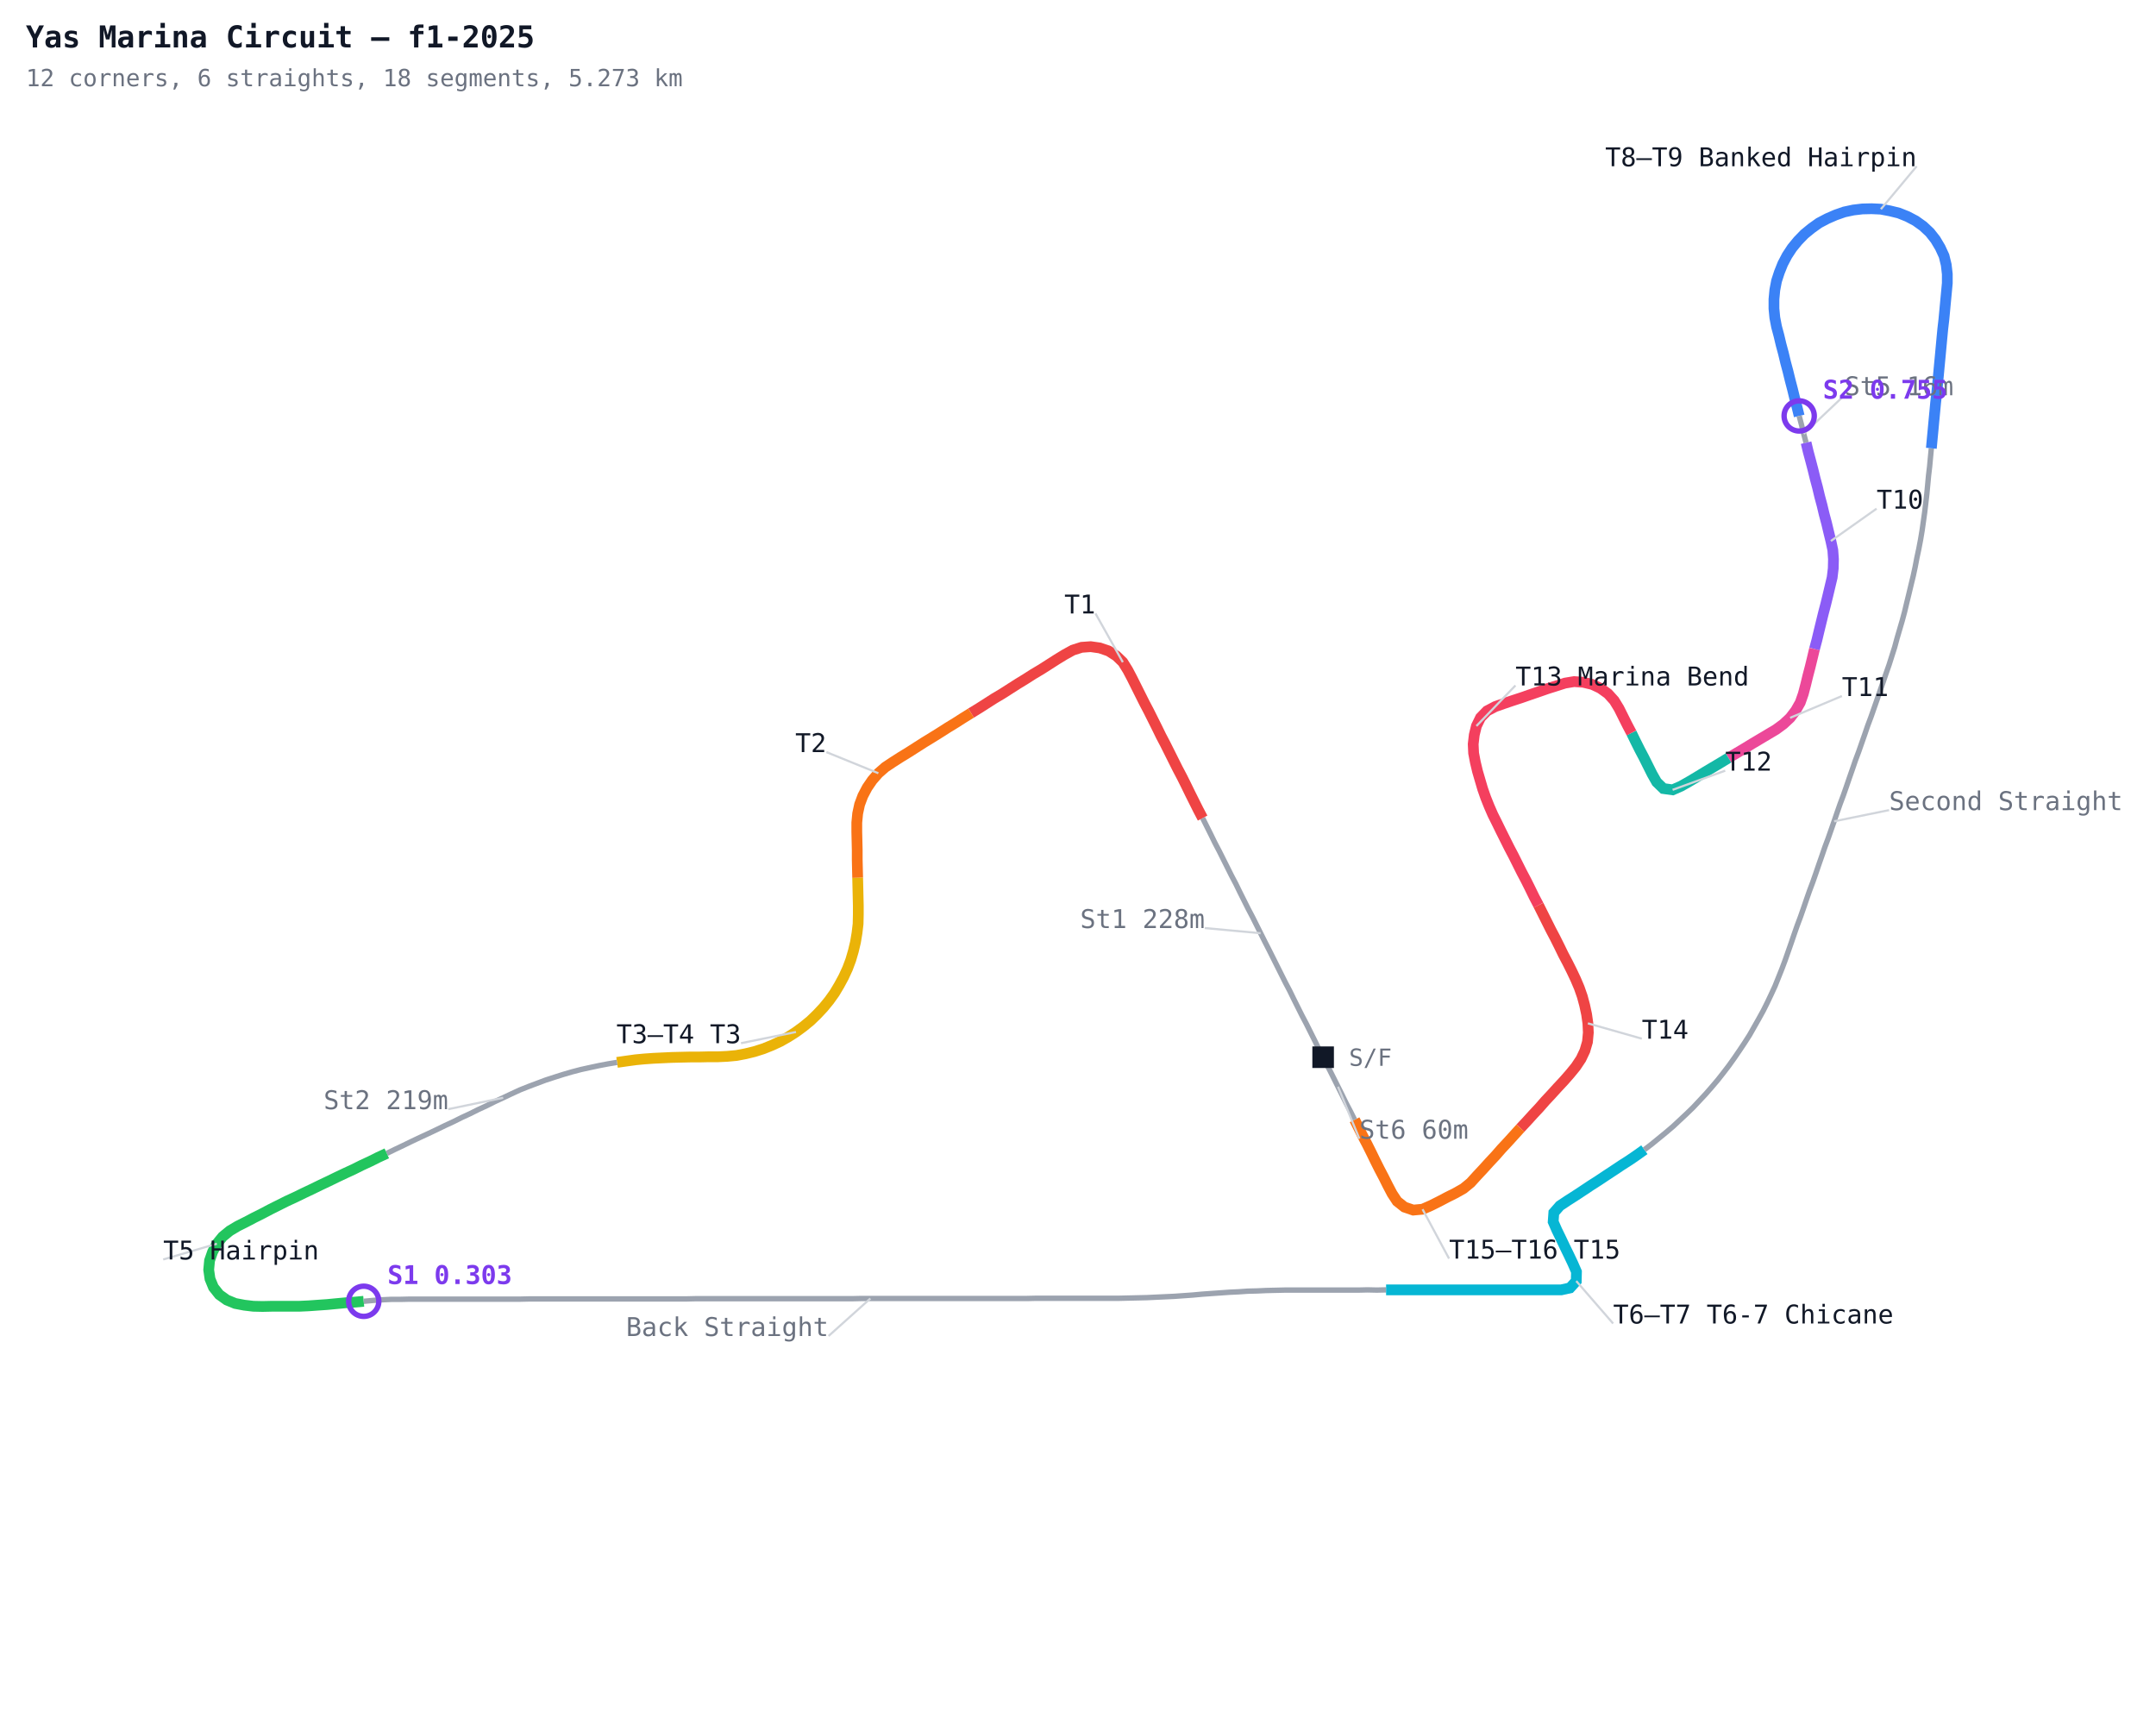
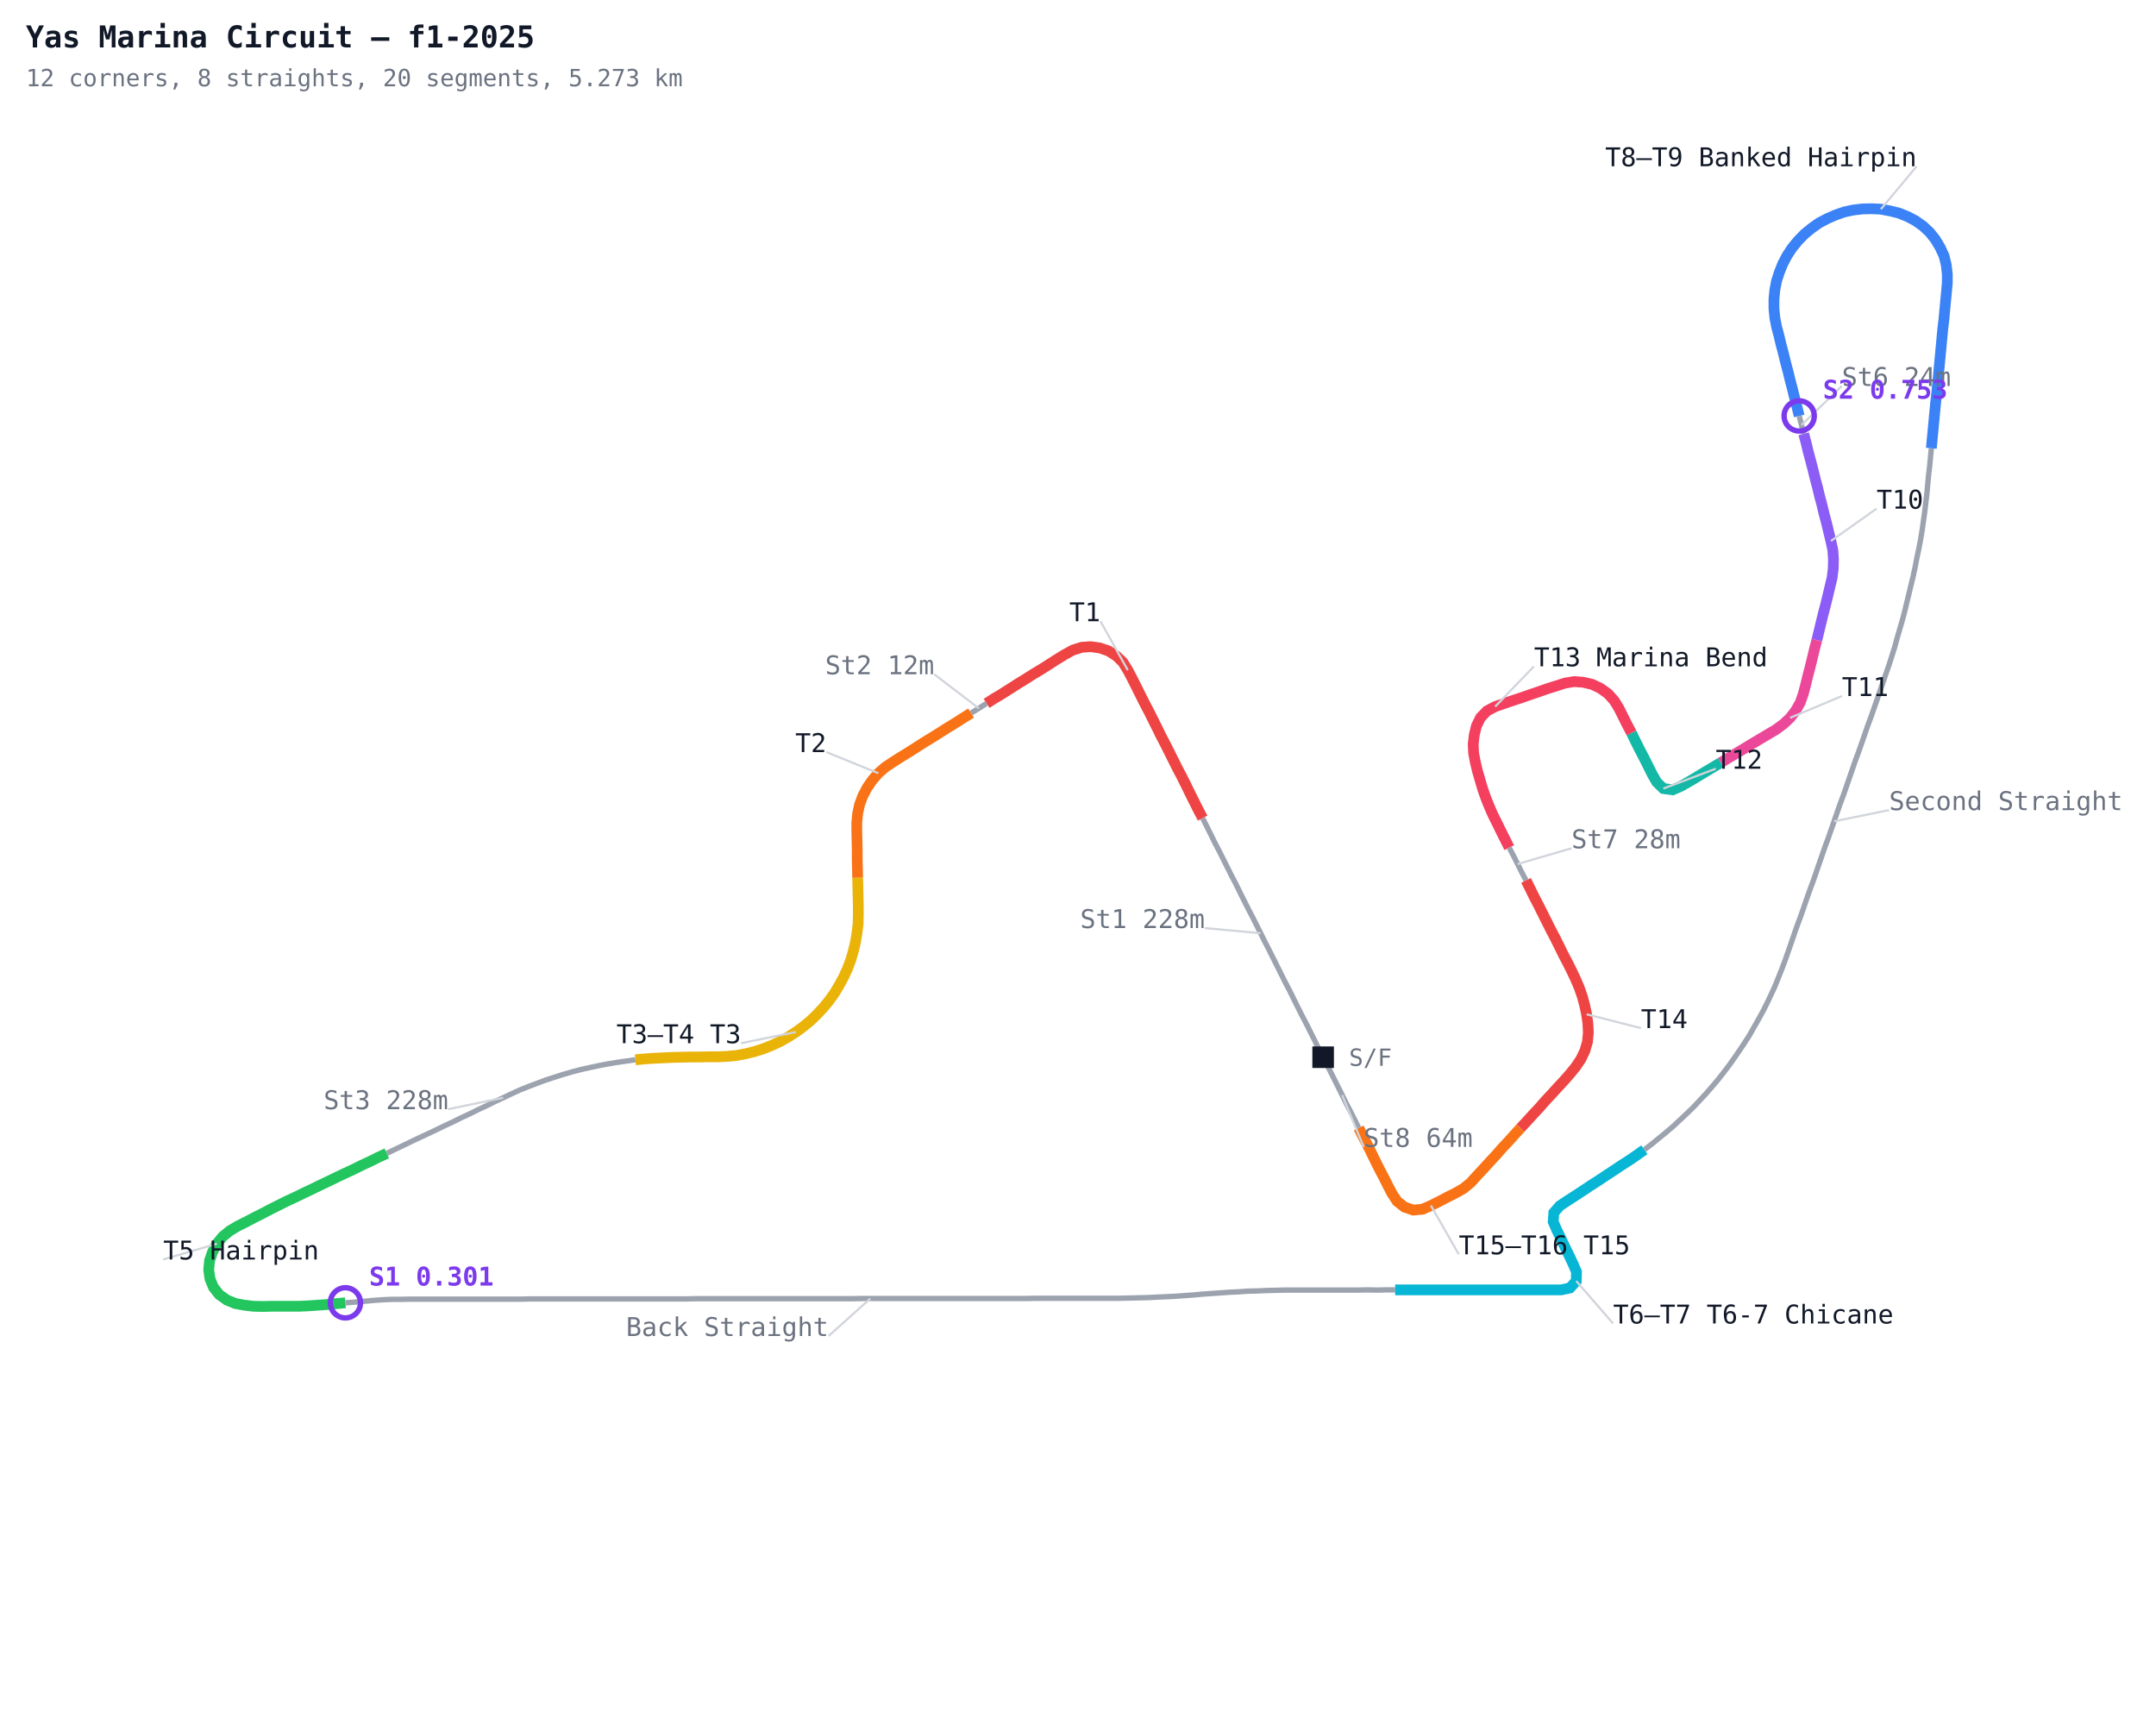
<svg xmlns="http://www.w3.org/2000/svg" width="1000" height="800" viewBox="0 0 1000 800">
  <defs>
    <style>
      .name { font-family: monospace; font-size: 12px; }
      .sector { font-family: monospace; font-size: 12px; fill: #7c3aed; font-weight: bold; }
      .title { font-family: monospace; font-size: 14px; fill: #111827; font-weight: bold; }
      .sub { font-family: monospace; font-size: 11px; fill: #6b7280; }
    </style>
  </defs>
  <rect width="1000" height="800" fill="#ffffff" />
  <polyline fill="none" stroke="#9ca3af" stroke-width="2.5" points="613.7,490.3 611.6,486.3 609.7,482.4 607.8,478.6 605.9,474.8 603.9,471.0 602.0,467.2 600.1,463.4 598.2,459.5 596.2,455.7 594.3,451.9 592.4,448.1 590.5,444.3 588.6,440.5 586.6,436.6 584.7,432.8 582.8,429.0 580.9,425.2 578.9,421.4 577.0,417.6 575.1,413.8 573.2,409.9 571.2,406.1 569.3,402.3 567.4,398.5 565.5,394.7 563.5,390.9 561.6,387.0 559.7,383.2 557.8,379.4" />
-   <polyline fill="none" stroke="#ef4444" stroke-width="5" points="557.8,379.4 555.8,375.6 553.9,371.8 552.0,368.0 550.1,364.1 548.2,360.3 546.2,356.5 544.3,352.7 542.4,348.9 540.5,345.1 538.5,341.3 536.6,337.4 534.7,333.6 532.8,329.8 530.8,326.0 528.9,322.2 527.0,318.4 525.1,314.6 523.1,310.8 520.8,307.1 517.8,304.2 514.2,301.9 510.1,300.5 505.9,299.9 501.7,300.2 497.6,301.5 493.8,303.6 490.2,305.8 486.6,308.1 483.0,310.4 479.3,312.6 475.7,314.9 472.1,317.1 468.5,319.4 464.9,321.7 461.2,323.9 457.6,326.2 454.0,328.5 450.4,330.7" />
+   <polyline fill="none" stroke="#ef4444" stroke-width="5" points="557.8,379.4 555.8,375.6 553.9,371.8 552.0,368.0 550.1,364.1 548.2,360.3 546.2,356.5 544.3,352.7 542.4,348.9 540.5,345.1 538.5,341.3 536.6,337.4 534.7,333.6 532.8,329.8 530.8,326.0 528.9,322.2 527.0,318.4 525.1,314.6 523.1,310.8 520.8,307.1 517.8,304.2 514.2,301.9 510.1,300.5 505.9,299.9 501.7,300.2 497.6,301.5 493.8,303.6 490.2,305.8 486.6,308.1 483.0,310.4 479.3,312.6 475.7,314.9 472.1,317.1 468.5,319.4 464.9,321.7 461.2,323.9 457.6,326.2" />
+   <polyline fill="none" stroke="#9ca3af" stroke-width="2.5" points="457.6,326.2 454.0,328.5 450.4,330.7" />
  <polyline fill="none" stroke="#f97316" stroke-width="5" points="450.4,330.7 446.7,333.0 443.1,335.3 439.5,337.5 435.9,339.8 432.2,342.1 428.6,344.3 425.0,346.6 421.4,348.9 417.8,351.1 414.2,353.4 410.6,355.8 407.4,358.6 404.6,361.8 402.2,365.3 400.2,369.1 398.7,373.1 397.8,377.3 397.4,381.5 397.4,385.8 397.5,390.0 397.6,394.3 397.6,398.6 397.7,402.9 397.8,407.1" />
-   <polyline fill="none" stroke="#eab308" stroke-width="5" points="397.8,407.1 397.9,411.4 398.0,415.7 398.1,419.9 398.1,424.2 398.0,428.5 397.5,432.7 396.8,436.9 395.8,441.1 394.6,445.2 393.1,449.2 391.3,453.1 389.3,456.8 387.1,460.5 384.6,464.0 381.9,467.3 379.0,470.4 375.9,473.4 372.6,476.1 369.2,478.6 365.6,480.9 361.9,483.0 358.0,484.8 354.0,486.4 349.9,487.7 345.8,488.7 341.6,489.5 337.3,489.9 333.1,490.1 328.8,490.1 324.5,490.2 320.3,490.2 316.0,490.3 311.7,490.4 307.4,490.6 303.2,490.8 298.9,491.1 294.7,491.5 290.4,492.1 286.2,492.7" />
-   <polyline fill="none" stroke="#9ca3af" stroke-width="2.5" points="286.2,492.7 282.0,493.4 277.8,494.2 273.6,495.1 269.5,496.0 265.3,497.1 261.2,498.3 257.1,499.6 253.1,500.9 249.1,502.4 245.1,503.9 241.1,505.5 237.2,507.3 233.4,509.1 229.5,510.9 225.7,512.8 221.8,514.6 218.0,516.5 214.1,518.3 210.3,520.2 206.4,522.0 202.5,523.9 198.7,525.7 194.8,527.5 191.0,529.3 187.1,531.2 183.3,533.0 179.4,534.9" />
-   <polyline fill="none" stroke="#22c55e" stroke-width="5" points="179.4,534.9 175.5,536.7 171.7,538.6 167.8,540.4 164.0,542.3 160.1,544.1 156.3,545.9 152.4,547.8 148.6,549.6 144.7,551.5 140.9,553.3 137.0,555.2 133.1,557.0 129.3,558.9 125.5,560.8 121.7,562.8 117.9,564.7 114.1,566.7 110.3,568.6 106.6,570.8 103.3,573.5 100.6,576.8 98.6,580.6 97.2,584.6 96.8,588.9 97.4,593.1 99.0,597.0 101.7,600.4 105.2,602.9 109.1,604.5 113.3,605.3 117.5,605.8 121.8,605.9 126.1,605.8 130.3,605.8 134.6,605.8 138.9,605.8 143.2,605.6 147.4,605.3 151.7,605.0 155.9,604.6 160.2,604.2 164.4,603.9 168.7,603.5" />
-   <polyline fill="none" stroke="#9ca3af" stroke-width="2.5" points="168.7,603.5 173.0,603.1 177.2,602.8 181.5,602.6 185.8,602.6 190.0,602.5 194.3,602.5 198.6,602.5 202.8,602.5 207.1,602.5 211.4,602.5 215.7,602.5 219.9,602.5 224.2,602.5 228.5,602.5 232.8,602.5 237.0,602.5 241.3,602.5 245.6,602.4 249.8,602.4 254.1,602.4 258.4,602.4 262.7,602.4 266.9,602.4 271.2,602.4 275.5,602.4 279.8,602.4 284.0,602.4 288.3,602.4 292.6,602.4 296.8,602.4 301.1,602.4 305.4,602.4 309.7,602.4 313.9,602.4 318.2,602.4 322.5,602.3 326.8,602.3 331.0,602.3 335.3,602.3 339.6,602.3 343.9,602.3 348.1,602.3 352.4,602.3 356.7,602.3 360.9,602.3 365.2,602.3 369.5,602.3 373.8,602.3 378.0,602.3 382.3,602.3 386.6,602.3 390.9,602.3 395.1,602.3 399.4,602.2 403.7,602.2 408.0,602.2 412.2,602.2 416.5,602.2 420.8,602.2 425.0,602.2 429.3,602.2 433.6,602.2 437.9,602.2 442.1,602.2 446.4,602.2 450.7,602.2 455.0,602.2 459.2,602.2 463.5,602.2 467.8,602.2 472.1,602.2 476.3,602.2 480.6,602.1 484.9,602.1 489.1,602.1 493.4,602.1 497.7,602.1 502.0,602.1 506.2,602.1 510.5,602.1 514.8,602.1 519.1,602.1 523.3,602.0 527.6,601.9 531.9,601.8 536.1,601.6 540.4,601.4 544.7,601.2 548.9,600.9 553.2,600.6 557.5,600.2 561.7,599.9 566.0,599.6 570.2,599.3 574.5,599.1 578.8,598.8 583.0,598.7 587.3,598.5 591.6,598.4 595.9,598.3 600.1,598.3 604.4,598.3 608.7,598.3 613.0,598.3 617.2,598.3 621.5,598.3 625.8,598.3 630.0,598.3 634.3,598.2 638.6,598.3 642.9,598.2" />
-   <polyline fill="none" stroke="#06b6d4" stroke-width="5" points="642.9,598.2 647.1,598.2 651.4,598.2 655.7,598.2 660.0,598.2 664.2,598.2 668.5,598.2 672.8,598.2 677.0,598.2 681.3,598.2 685.6,598.2 689.9,598.2 694.1,598.2 698.4,598.2 702.7,598.2 707.0,598.2 711.2,598.2 715.5,598.2 719.8,598.2 724.1,598.2 728.2,597.3 731.1,594.1 731.2,589.8 729.5,585.9 727.7,582.1 725.8,578.2 724.0,574.4 722.1,570.5 720.4,566.6 720.7,562.4 723.5,559.2 727.1,556.8 730.7,554.5 734.2,552.2 737.8,549.8 741.4,547.5 745.0,545.1 748.5,542.8 752.1,540.4 755.7,538.1 759.2,535.7 762.7,533.2" />
+   <polyline fill="none" stroke="#eab308" stroke-width="5" points="397.8,407.1 397.9,411.4 398.0,415.7 398.1,419.9 398.1,424.2 398.0,428.5 397.5,432.7 396.8,436.9 395.8,441.1 394.6,445.2 393.1,449.2 391.3,453.1 389.3,456.8 387.1,460.5 384.6,464.0 381.9,467.3 379.0,470.4 375.9,473.4 372.6,476.1 369.2,478.6 365.6,480.9 361.9,483.0 358.0,484.8 354.0,486.4 349.9,487.7 345.8,488.7 341.6,489.5 337.3,489.9 333.1,490.1 328.8,490.1 324.5,490.2 320.3,490.2 316.0,490.3 311.7,490.4 307.4,490.6 303.2,490.8 298.9,491.1 294.7,491.5" />
+   <polyline fill="none" stroke="#9ca3af" stroke-width="2.5" points="294.7,491.5 290.4,492.1 286.2,492.7 282.0,493.4 277.8,494.2 273.6,495.1 269.5,496.0 265.3,497.1 261.2,498.3 257.1,499.6 253.1,500.9 249.1,502.4 245.1,503.9 241.1,505.5 237.2,507.3 233.4,509.1 229.5,510.9 225.7,512.8 221.8,514.6 218.0,516.5 214.1,518.3 210.3,520.2 206.4,522.0 202.5,523.9 198.7,525.7 194.8,527.5 191.0,529.3 187.1,531.2 183.3,533.0 179.4,534.9" />
+   <polyline fill="none" stroke="#22c55e" stroke-width="5" points="179.4,534.9 175.5,536.7 171.7,538.6 167.8,540.4 164.0,542.3 160.1,544.1 156.3,545.9 152.4,547.8 148.6,549.6 144.7,551.5 140.9,553.3 137.0,555.2 133.1,557.0 129.3,558.9 125.5,560.8 121.7,562.8 117.9,564.7 114.1,566.7 110.3,568.6 106.6,570.8 103.3,573.5 100.6,576.8 98.6,580.6 97.2,584.6 96.8,588.9 97.4,593.1 99.0,597.0 101.7,600.4 105.2,602.9 109.1,604.5 113.3,605.3 117.5,605.8 121.8,605.9 126.1,605.8 130.3,605.8 134.6,605.8 138.9,605.8 143.2,605.6 147.4,605.3 151.7,605.0 155.9,604.6 160.2,604.2" />
+   <polyline fill="none" stroke="#9ca3af" stroke-width="2.5" points="160.2,604.2 164.4,603.9 168.7,603.5 173.0,603.1 177.2,602.8 181.5,602.6 185.8,602.6 190.0,602.5 194.3,602.5 198.6,602.5 202.8,602.5 207.1,602.5 211.4,602.5 215.7,602.5 219.9,602.5 224.2,602.5 228.5,602.5 232.8,602.5 237.0,602.5 241.3,602.5 245.6,602.4 249.8,602.4 254.1,602.4 258.4,602.4 262.7,602.4 266.9,602.4 271.2,602.4 275.5,602.4 279.8,602.4 284.0,602.4 288.3,602.4 292.6,602.4 296.8,602.4 301.1,602.4 305.4,602.4 309.7,602.4 313.9,602.4 318.2,602.4 322.5,602.3 326.8,602.3 331.0,602.3 335.3,602.3 339.6,602.3 343.9,602.3 348.1,602.3 352.4,602.3 356.7,602.3 360.9,602.3 365.2,602.3 369.5,602.3 373.8,602.3 378.0,602.3 382.3,602.3 386.6,602.3 390.9,602.3 395.1,602.3 399.4,602.2 403.7,602.2 408.0,602.2 412.2,602.2 416.5,602.2 420.8,602.2 425.0,602.2 429.3,602.2 433.6,602.2 437.9,602.2 442.1,602.2 446.4,602.2 450.7,602.2 455.0,602.2 459.2,602.2 463.5,602.2 467.8,602.2 472.1,602.2 476.3,602.2 480.6,602.1 484.9,602.1 489.1,602.1 493.4,602.1 497.7,602.1 502.0,602.1 506.2,602.1 510.5,602.1 514.8,602.1 519.1,602.1 523.3,602.0 527.6,601.9 531.9,601.8 536.1,601.6 540.4,601.4 544.7,601.2 548.9,600.9 553.2,600.6 557.5,600.2 561.7,599.9 566.0,599.6 570.2,599.3 574.5,599.1 578.8,598.8 583.0,598.7 587.3,598.5 591.6,598.4 595.9,598.3 600.1,598.3 604.4,598.3 608.7,598.3 613.0,598.3 617.2,598.3 621.5,598.3 625.8,598.3 630.0,598.3 634.3,598.2 638.6,598.3 642.9,598.2 647.1,598.2" />
+   <polyline fill="none" stroke="#06b6d4" stroke-width="5" points="647.1,598.2 651.4,598.2 655.7,598.2 660.0,598.2 664.2,598.2 668.5,598.2 672.8,598.2 677.0,598.2 681.3,598.2 685.6,598.2 689.9,598.2 694.1,598.2 698.4,598.2 702.7,598.2 707.0,598.2 711.2,598.2 715.5,598.2 719.8,598.2 724.1,598.2 728.2,597.3 731.1,594.1 731.2,589.8 729.5,585.9 727.7,582.1 725.8,578.2 724.0,574.4 722.1,570.5 720.4,566.6 720.7,562.4 723.5,559.2 727.1,556.8 730.7,554.5 734.2,552.2 737.8,549.8 741.4,547.5 745.0,545.1 748.5,542.8 752.1,540.4 755.7,538.1 759.2,535.7 762.7,533.2" />
  <polyline fill="none" stroke="#9ca3af" stroke-width="2.5" points="762.7,533.2 766.1,530.6 769.4,527.9 772.7,525.2 776.0,522.4 779.1,519.5 782.2,516.6 785.3,513.6 788.2,510.5 791.1,507.4 793.9,504.2 796.7,500.9 799.3,497.6 801.9,494.2 804.4,490.7 806.8,487.2 809.2,483.6 811.5,480.0 813.6,476.3 815.7,472.6 817.8,468.8 819.7,465.0 821.5,461.2 823.3,457.3 824.9,453.3 826.5,449.3 828.0,445.3 829.4,441.3 830.8,437.3 832.2,433.2 833.6,429.2 835.1,425.2 836.5,421.2 837.9,417.1 839.3,413.1 840.8,409.1 842.2,405.1 843.6,401.0 845.0,397.0 846.4,392.9 847.9,388.9 849.3,384.9 850.7,380.9 852.1,376.8 853.5,372.8 855.0,368.8 856.4,364.8 857.8,360.7 859.2,356.7 860.6,352.6 862.1,348.6 863.5,344.6 864.9,340.6 866.3,336.5 867.8,332.5 869.2,328.5 870.6,324.5 872.0,320.4 873.4,316.4 874.8,312.3 876.2,308.3 877.5,304.2 878.8,300.1 879.9,296.0 881.1,291.9 882.3,287.8 883.4,283.7 884.4,279.5 885.4,275.4 886.4,271.2 887.4,267.1 888.3,262.9 889.1,258.7 890.0,254.5 890.8,250.3 891.5,246.1 892.1,241.9 892.7,237.6 893.2,233.4 893.7,229.1 894.1,224.9 894.5,220.6 895.0,216.4 895.4,212.1 895.8,207.9" />
  <polyline fill="none" stroke="#3b82f6" stroke-width="5" points="895.8,207.9 896.2,203.6 896.6,199.4 897.0,195.1 897.4,190.9 897.8,186.6 898.3,182.4 898.7,178.1 899.1,173.9 899.5,169.6 899.9,165.4 900.3,161.1 900.7,156.8 901.1,152.6 901.6,148.3 902.0,144.1 902.4,139.8 902.8,135.6 903.2,131.3 903.2,127.1 902.7,122.8 901.7,118.7 899.9,114.8 897.7,111.1 895.1,107.8 892.0,104.9 888.5,102.4 884.7,100.4 880.7,98.8 876.6,97.8 872.4,97.0 868.1,96.8 863.8,96.9 859.6,97.4 855.4,98.3 851.4,99.7 847.5,101.4 843.7,103.4 840.2,105.9 836.9,108.6 833.9,111.7 831.2,115.0 828.9,118.5 826.9,122.3 825.3,126.3 824.0,130.3 823.2,134.5 822.8,138.8 822.8,143.1 823.2,147.3 824.0,151.5 825.1,155.6 826.1,159.8 827.2,163.9 828.2,168.1 829.3,172.2 830.3,176.3 831.4,180.5 832.4,184.6 833.5,188.8 834.5,192.9" />
-   <polyline fill="none" stroke="#9ca3af" stroke-width="2.5" points="834.5,192.9 835.6,197.1 836.6,201.2 837.7,205.3" />
-   <polyline fill="none" stroke="#8b5cf6" stroke-width="5" points="837.7,205.3 838.7,209.5 839.8,213.6 840.9,217.8 841.9,221.9 843.0,226.0 844.0,230.2 845.1,234.3 846.1,238.5 847.2,242.6 848.2,246.8 849.2,250.9 850.1,255.1 850.4,259.3 850.3,263.6 849.8,267.8 848.8,272.0 847.8,276.2 846.8,280.3 845.7,284.5 844.7,288.6 843.7,292.7 842.7,296.9 841.6,301.0" />
-   <polyline fill="none" stroke="#ec4899" stroke-width="5" points="841.6,301.0 840.6,305.2 839.6,309.3 838.5,313.5 837.5,317.6 836.4,321.8 835.0,325.8 832.9,329.5 830.3,332.9 827.2,335.8 823.8,338.3 820.1,340.5 816.4,342.7 812.7,344.9 809.1,347.1 805.4,349.3 801.7,351.5" />
-   <polyline fill="none" stroke="#14b8a6" stroke-width="5" points="801.7,351.5 798.1,353.7 794.4,355.9 790.7,358.1 787.1,360.3 783.4,362.5 779.7,364.6 775.8,366.3 771.5,365.7 768.4,362.7 766.3,359.0 764.4,355.2 762.5,351.4 760.5,347.6 758.6,343.8 756.7,339.9" />
-   <polyline fill="none" stroke="#f43f5e" stroke-width="5" points="756.7,339.9 754.7,336.1 752.8,332.3 750.9,328.5 748.7,324.9 745.8,321.7 742.3,319.2 738.5,317.4 734.3,316.4 730.1,316.1 725.9,316.8 721.8,318.1 717.7,319.4 713.7,320.8 709.6,322.2 705.6,323.6 701.6,324.9 697.5,326.3 693.5,327.7 689.7,329.7 686.7,332.8 684.8,336.7 683.8,340.8 683.3,345.1 683.5,349.3 684.3,353.5 685.3,357.7 686.5,361.8 687.7,365.9 689.1,369.9 690.7,373.9 692.4,377.8 694.3,381.6 696.2,385.5 698.1,389.3 700.0,393.1 702.0,396.9 703.9,400.7 705.8,404.5 707.8,408.3 709.7,412.1 711.6,416.0 713.6,419.8" />
-   <polyline fill="none" stroke="#ef4444" stroke-width="5" points="713.6,419.8 715.5,423.6 717.4,427.4 719.3,431.2 721.3,435.0 723.2,438.8 725.1,442.7 727.1,446.5 729.0,450.3 730.8,454.1 732.5,458.1 733.9,462.1 735.0,466.2 735.9,470.4 736.5,474.6 736.7,478.9 736.3,483.2 735.1,487.3 733.3,491.1 730.9,494.7 728.2,498.0 725.4,501.2 722.5,504.3 719.6,507.5 716.7,510.6 713.9,513.8 711.0,516.9 708.1,520.1 705.2,523.2" />
-   <polyline fill="none" stroke="#f97316" stroke-width="5" points="705.2,523.2 702.3,526.4 699.4,529.6 696.5,532.7 693.7,535.9 690.8,539.0 687.9,542.2 685.0,545.3 682.1,548.5 678.8,551.2 675.1,553.3 671.3,555.2 667.5,557.2 663.7,559.1 659.8,560.8 655.5,561.2 651.4,559.8 648.0,557.1 645.7,553.6 643.7,549.8 641.8,546.0 639.8,542.2 637.9,538.4 636.0,534.5 634.1,530.7 632.1,526.9 630.2,523.1 628.3,519.3" />
-   <polyline fill="none" stroke="#9ca3af" stroke-width="2.5" points="628.3,519.3 626.4,515.5 624.4,511.7 622.5,507.8 620.6,504.0 618.7,500.2 616.8,496.4 614.8,492.6" />
+   <polyline fill="none" stroke="#9ca3af" stroke-width="2.5" points="834.5,192.9 835.6,197.1 836.6,201.2" />
+   <polyline fill="none" stroke="#8b5cf6" stroke-width="5" points="836.6,201.2 837.7,205.3 838.7,209.5 839.8,213.6 840.9,217.8 841.9,221.9 843.0,226.0 844.0,230.2 845.1,234.3 846.1,238.5 847.2,242.6 848.2,246.8 849.2,250.9 850.1,255.1 850.4,259.3 850.3,263.6 849.8,267.8 848.8,272.0 847.8,276.2 846.8,280.3 845.7,284.5 844.7,288.6 843.7,292.7 842.7,296.9" />
+   <polyline fill="none" stroke="#ec4899" stroke-width="5" points="842.7,296.9 841.6,301.0 840.6,305.2 839.6,309.3 838.5,313.5 837.5,317.6 836.4,321.8 835.0,325.8 832.9,329.5 830.3,332.9 827.2,335.8 823.8,338.3 820.1,340.5 816.4,342.7 812.7,344.9 809.1,347.1 805.4,349.3 801.7,351.5 798.1,353.7" />
+   <polyline fill="none" stroke="#14b8a6" stroke-width="5" points="798.1,353.7 794.4,355.9 790.7,358.1 787.1,360.3 783.4,362.5 779.7,364.6 775.8,366.3 771.5,365.7 768.4,362.7 766.3,359.0 764.4,355.2 762.5,351.4 760.5,347.6 758.6,343.8 756.7,339.9" />
+   <polyline fill="none" stroke="#f43f5e" stroke-width="5" points="756.7,339.9 754.7,336.1 752.8,332.3 750.9,328.5 748.7,324.9 745.8,321.7 742.3,319.2 738.5,317.4 734.3,316.4 730.1,316.1 725.9,316.8 721.8,318.1 717.7,319.4 713.7,320.8 709.6,322.2 705.6,323.6 701.6,324.9 697.5,326.3 693.5,327.7 689.7,329.7 686.7,332.8 684.8,336.7 683.8,340.8 683.3,345.1 683.5,349.3 684.3,353.5 685.3,357.7 686.5,361.8 687.7,365.9 689.1,369.9 690.7,373.9 692.4,377.8 694.3,381.6 696.2,385.5 698.1,389.3 700.0,393.1" />
+   <polyline fill="none" stroke="#9ca3af" stroke-width="2.5" points="700.0,393.1 702.0,396.9 703.9,400.7 705.8,404.5 707.8,408.3" />
+   <polyline fill="none" stroke="#ef4444" stroke-width="5" points="707.8,408.3 709.7,412.1 711.6,416.0 713.6,419.8 715.5,423.6 717.4,427.4 719.3,431.2 721.3,435.0 723.2,438.8 725.1,442.7 727.1,446.5 729.0,450.3 730.8,454.1 732.5,458.1 733.9,462.1 735.0,466.2 735.9,470.4 736.5,474.6 736.7,478.9 736.3,483.2 735.1,487.3 733.3,491.1 730.9,494.7 728.2,498.0 725.4,501.2 722.5,504.3 719.6,507.5 716.7,510.6 713.9,513.8 711.0,516.9 708.1,520.1 705.2,523.2" />
+   <polyline fill="none" stroke="#f97316" stroke-width="5" points="705.2,523.2 702.3,526.4 699.4,529.6 696.5,532.7 693.7,535.9 690.8,539.0 687.9,542.2 685.0,545.3 682.1,548.5 678.8,551.2 675.1,553.3 671.3,555.2 667.5,557.2 663.7,559.1 659.8,560.8 655.5,561.2 651.4,559.8 648.0,557.1 645.7,553.6 643.7,549.8 641.8,546.0 639.8,542.2 637.9,538.4 636.0,534.5 634.1,530.7 632.1,526.9 630.2,523.1" />
+   <polyline fill="none" stroke="#9ca3af" stroke-width="2.5" points="630.2,523.1 628.3,519.3 626.4,515.5 624.4,511.7 622.5,507.8 620.6,504.0 618.7,500.2 616.8,496.4 614.8,492.6" />
  <line x1="584.7" y1="432.8" x2="558.8" y2="430.4" stroke="#d1d5db" stroke-width="1" />
  <text x="558.8" y="430.4" text-anchor="end" class="name" fill="#6b7280">St1 228m</text>
-   <line x1="520.8" y1="307.1" x2="508.1" y2="284.5" stroke="#d1d5db" stroke-width="1" />
-   <text x="508.1" y="284.5" text-anchor="end" class="name" fill="#111827">T1</text>
+   <line x1="523.1" y1="310.8" x2="510.4" y2="288.1" stroke="#d1d5db" stroke-width="1" />
+   <text x="510.4" y="288.1" text-anchor="end" class="name" fill="#111827">T1</text>
+   <line x1="454.0" y1="328.5" x2="433.3" y2="312.7" stroke="#d1d5db" stroke-width="1" />
+   <text x="433.3" y="312.7" text-anchor="end" class="name" fill="#6b7280">St2 12m</text>
  <line x1="407.4" y1="358.6" x2="383.3" y2="348.8" stroke="#d1d5db" stroke-width="1" />
  <text x="383.3" y="348.8" text-anchor="end" class="name" fill="#111827">T2</text>
  <line x1="369.2" y1="478.6" x2="343.7" y2="483.8" stroke="#d1d5db" stroke-width="1" />
  <text x="343.7" y="483.8" text-anchor="end" class="name" fill="#111827">T3–T4 T3</text>
  <line x1="233.4" y1="509.1" x2="207.9" y2="514.4" stroke="#d1d5db" stroke-width="1" />
-   <text x="207.9" y="514.4" text-anchor="end" class="name" fill="#6b7280">St2 219m</text>
+   <text x="207.9" y="514.4" text-anchor="end" class="name" fill="#6b7280">St3 228m</text>
  <line x1="100.6" y1="576.8" x2="75.7" y2="584.1" stroke="#d1d5db" stroke-width="1" />
  <text x="75.7" y="584.1" text-anchor="start" class="name" fill="#111827">T5 Hairpin</text>
  <line x1="403.7" y1="602.2" x2="384.3" y2="619.6" stroke="#d1d5db" stroke-width="1" />
  <text x="384.3" y="619.6" text-anchor="end" class="name" fill="#6b7280">Back Straight</text>
  <line x1="731.1" y1="594.1" x2="748.2" y2="613.8" stroke="#d1d5db" stroke-width="1" />
  <text x="748.2" y="613.8" text-anchor="start" class="name" fill="#111827">T6–T7 T6-7 Chicane</text>
  <line x1="850.7" y1="380.9" x2="876.2" y2="375.7" stroke="#d1d5db" stroke-width="1" />
  <text x="876.2" y="375.7" text-anchor="start" class="name" fill="#6b7280">Second Straight</text>
  <line x1="872.4" y1="97.0" x2="889.0" y2="77.1" stroke="#d1d5db" stroke-width="1" />
  <text x="889.0" y="77.1" text-anchor="end" class="name" fill="#111827">T8–T9 Banked Hairpin</text>
-   <line x1="836.6" y1="201.2" x2="855.5" y2="183.3" stroke="#d1d5db" stroke-width="1" />
-   <text x="855.5" y="183.3" text-anchor="start" class="name" fill="#6b7280">St5 16m</text>
+   <line x1="835.6" y1="197.1" x2="854.3" y2="179.0" stroke="#d1d5db" stroke-width="1" />
+   <text x="854.3" y="179.0" text-anchor="start" class="name" fill="#6b7280">St6 24m</text>
  <line x1="849.2" y1="250.9" x2="870.4" y2="235.9" stroke="#d1d5db" stroke-width="1" />
  <text x="870.4" y="235.9" text-anchor="start" class="name" fill="#111827">T10</text>
  <line x1="830.3" y1="332.9" x2="854.3" y2="322.8" stroke="#d1d5db" stroke-width="1" />
  <text x="854.3" y="322.8" text-anchor="start" class="name" fill="#111827">T11</text>
-   <line x1="775.8" y1="366.3" x2="800.2" y2="357.4" stroke="#d1d5db" stroke-width="1" />
-   <text x="800.2" y="357.4" text-anchor="start" class="name" fill="#111827">T12</text>
-   <line x1="684.8" y1="336.7" x2="702.9" y2="317.9" stroke="#d1d5db" stroke-width="1" />
-   <text x="702.9" y="317.9" text-anchor="start" class="name" fill="#111827">T13 Marina Bend</text>
-   <line x1="736.5" y1="474.6" x2="761.5" y2="481.7" stroke="#d1d5db" stroke-width="1" />
-   <text x="761.5" y="481.7" text-anchor="start" class="name" fill="#111827">T14</text>
-   <line x1="659.8" y1="560.8" x2="672.1" y2="583.7" stroke="#d1d5db" stroke-width="1" />
-   <text x="672.1" y="583.7" text-anchor="start" class="name" fill="#111827">T15–T16 T15</text>
-   <line x1="620.6" y1="504.0" x2="630.5" y2="528.1" stroke="#d1d5db" stroke-width="1" />
-   <text x="630.5" y="528.1" text-anchor="start" class="name" fill="#6b7280">St6 60m</text>
-   <circle cx="168.7" cy="603.5" r="7" fill="none" stroke="#7c3aed" stroke-width="2.5" />
-   <text x="179.7" y="595.5" class="sector">S1 0.303</text>
+   <line x1="771.5" y1="365.7" x2="795.8" y2="356.5" stroke="#d1d5db" stroke-width="1" />
+   <text x="795.8" y="356.5" text-anchor="start" class="name" fill="#111827">T12</text>
+   <line x1="693.5" y1="327.7" x2="711.5" y2="309.0" stroke="#d1d5db" stroke-width="1" />
+   <text x="711.5" y="309.0" text-anchor="start" class="name" fill="#111827">T13 Marina Bend</text>
+   <line x1="703.9" y1="400.7" x2="728.9" y2="393.4" stroke="#d1d5db" stroke-width="1" />
+   <text x="728.9" y="393.4" text-anchor="start" class="name" fill="#6b7280">St7 28m</text>
+   <line x1="735.9" y1="470.4" x2="761.1" y2="476.8" stroke="#d1d5db" stroke-width="1" />
+   <text x="761.1" y="476.8" text-anchor="start" class="name" fill="#111827">T14</text>
+   <line x1="663.7" y1="559.1" x2="676.6" y2="581.7" stroke="#d1d5db" stroke-width="1" />
+   <text x="676.6" y="581.7" text-anchor="start" class="name" fill="#111827">T15–T16 T15</text>
+   <line x1="622.5" y1="507.8" x2="632.5" y2="531.9" stroke="#d1d5db" stroke-width="1" />
+   <text x="632.5" y="531.9" text-anchor="start" class="name" fill="#6b7280">St8 64m</text>
+   <circle cx="160.2" cy="604.2" r="7" fill="none" stroke="#7c3aed" stroke-width="2.5" />
+   <text x="171.2" y="596.2" class="sector">S1 0.301</text>
  <circle cx="834.5" cy="192.9" r="7" fill="none" stroke="#7c3aed" stroke-width="2.5" />
-   <text x="845.5" y="184.9" class="sector">S2 0.755</text>
+   <text x="845.5" y="184.9" class="sector">S2 0.753</text>
  <rect x="608.7" y="485.3" width="10" height="10" fill="#111827" />
  <text x="625.7" y="494.3" class="sub">S/F</text>
  <text class="title" x="12" y="22">Yas Marina Circuit — f1-2025</text>
-   <text class="sub" x="12" y="40">12 corners, 6 straights, 18 segments, 5.273 km</text>
+   <text class="sub" x="12" y="40">12 corners, 8 straights, 20 segments, 5.273 km</text>
</svg>
